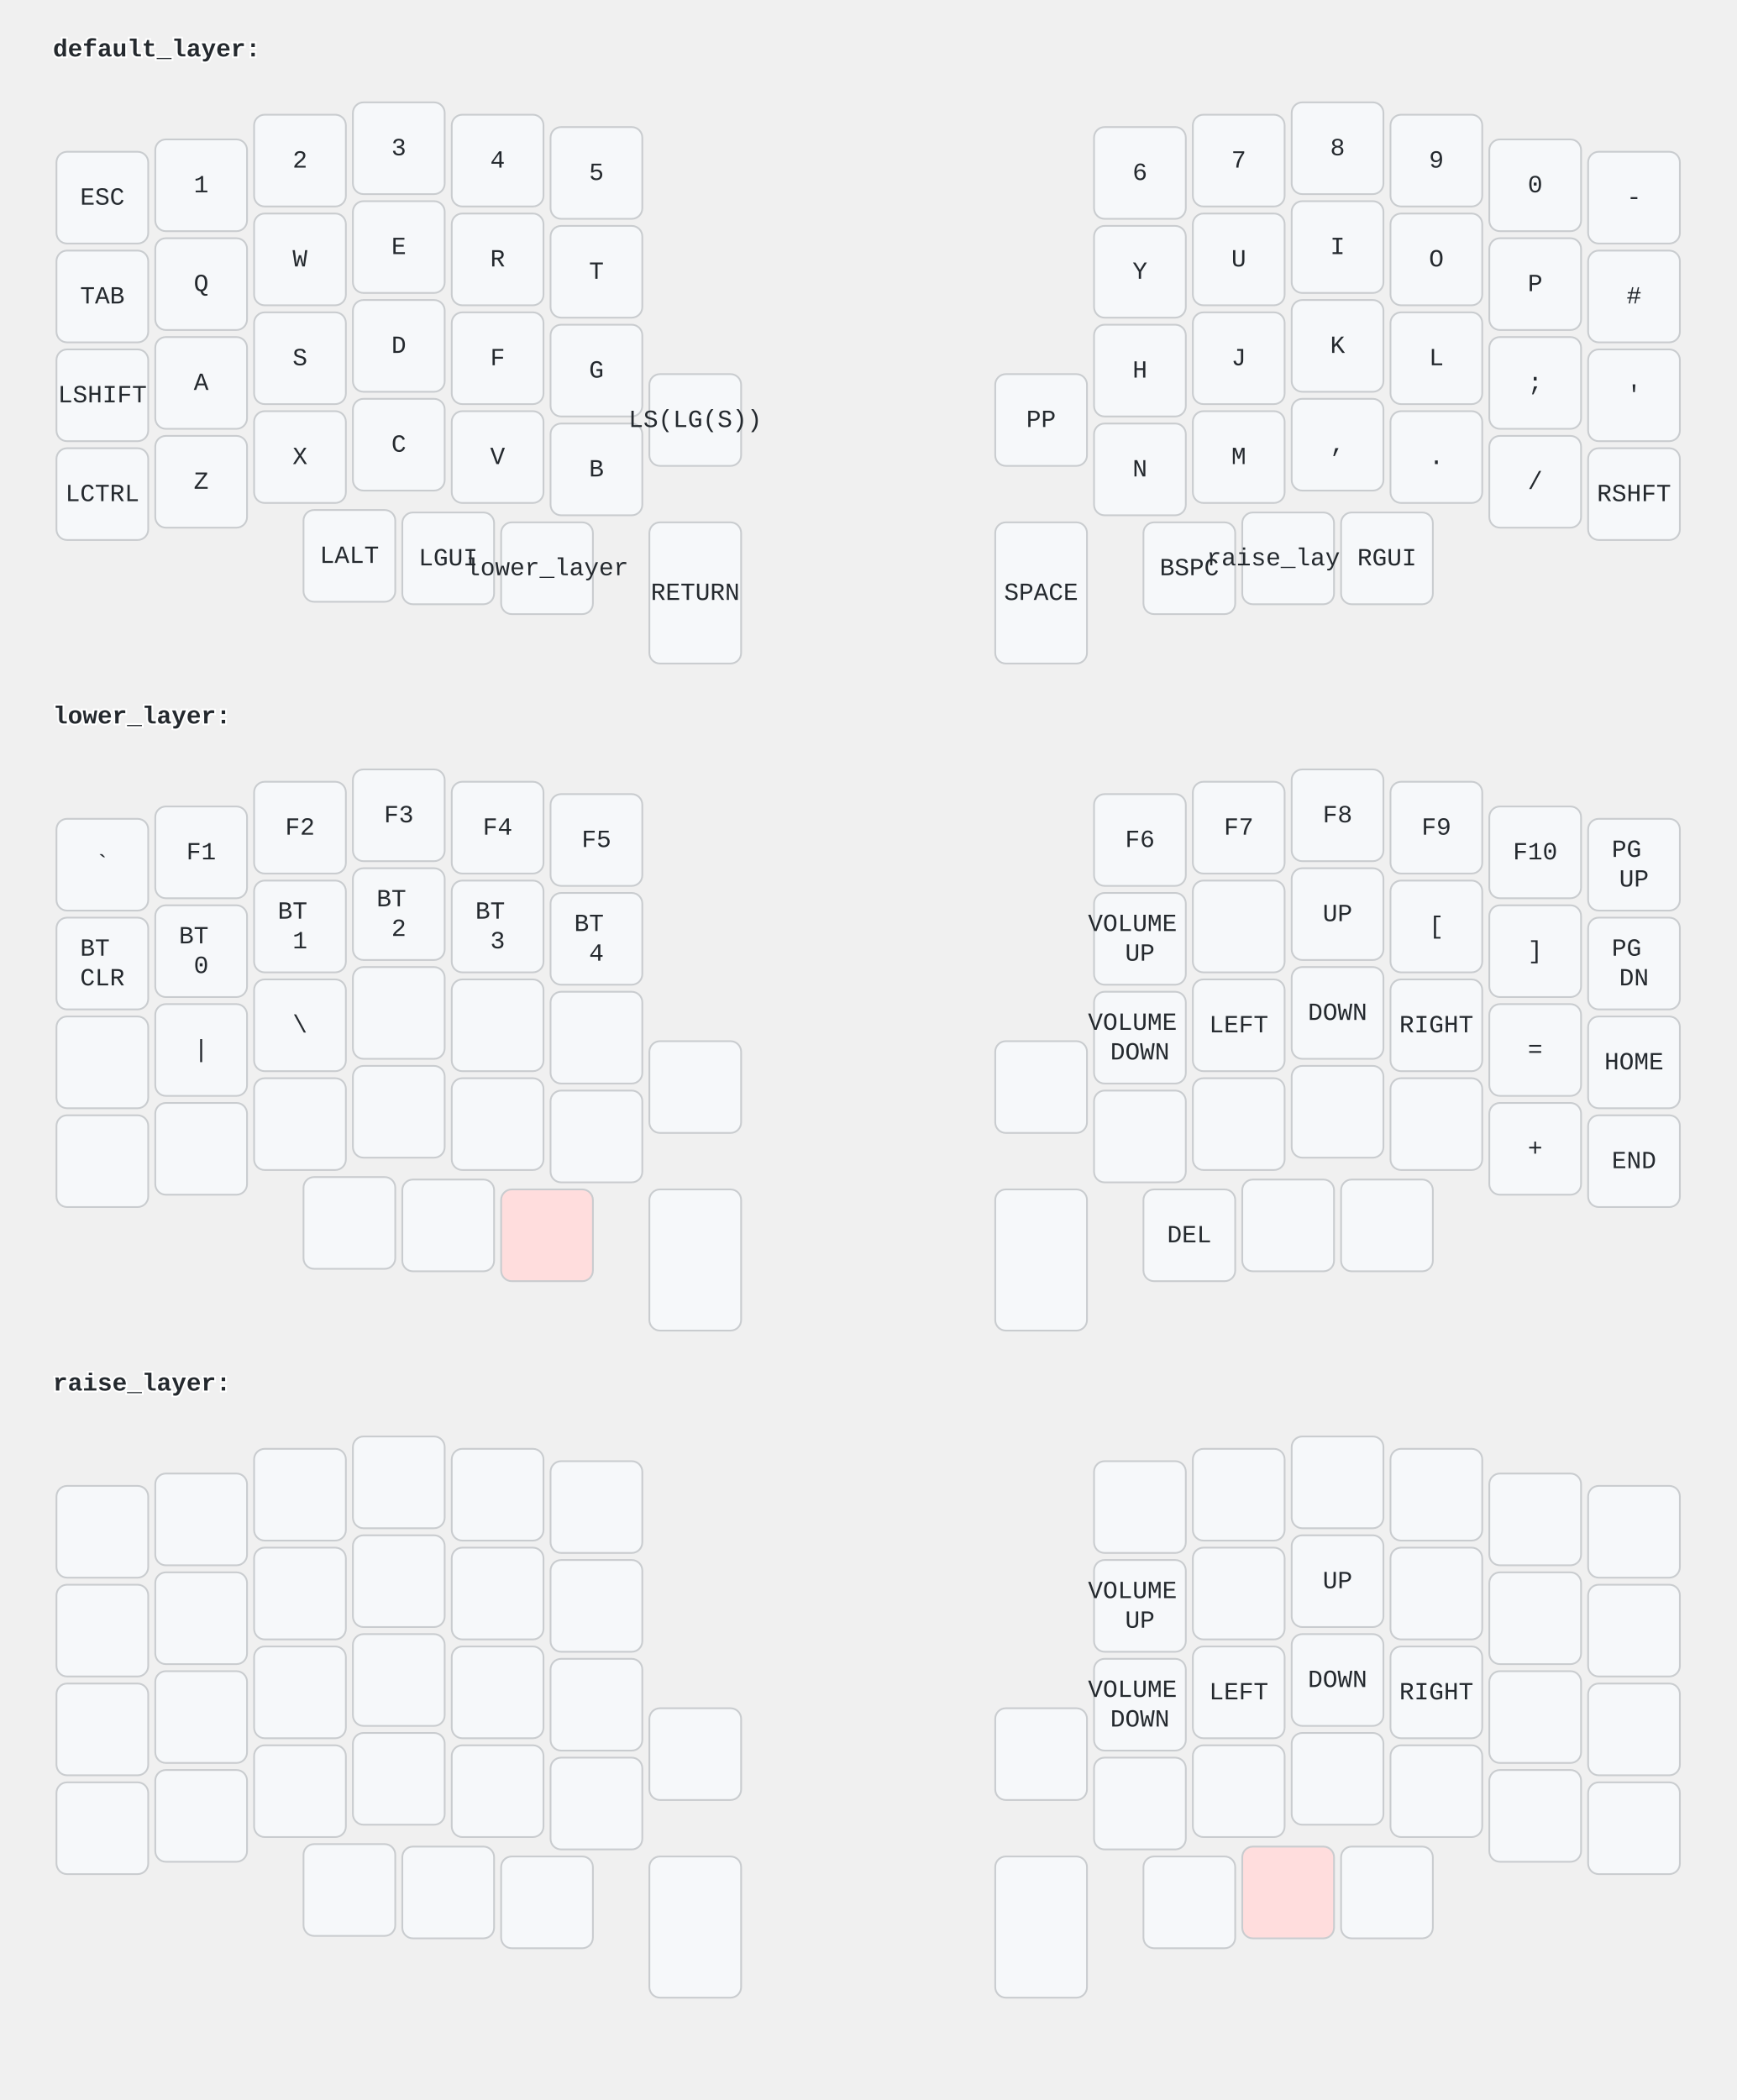
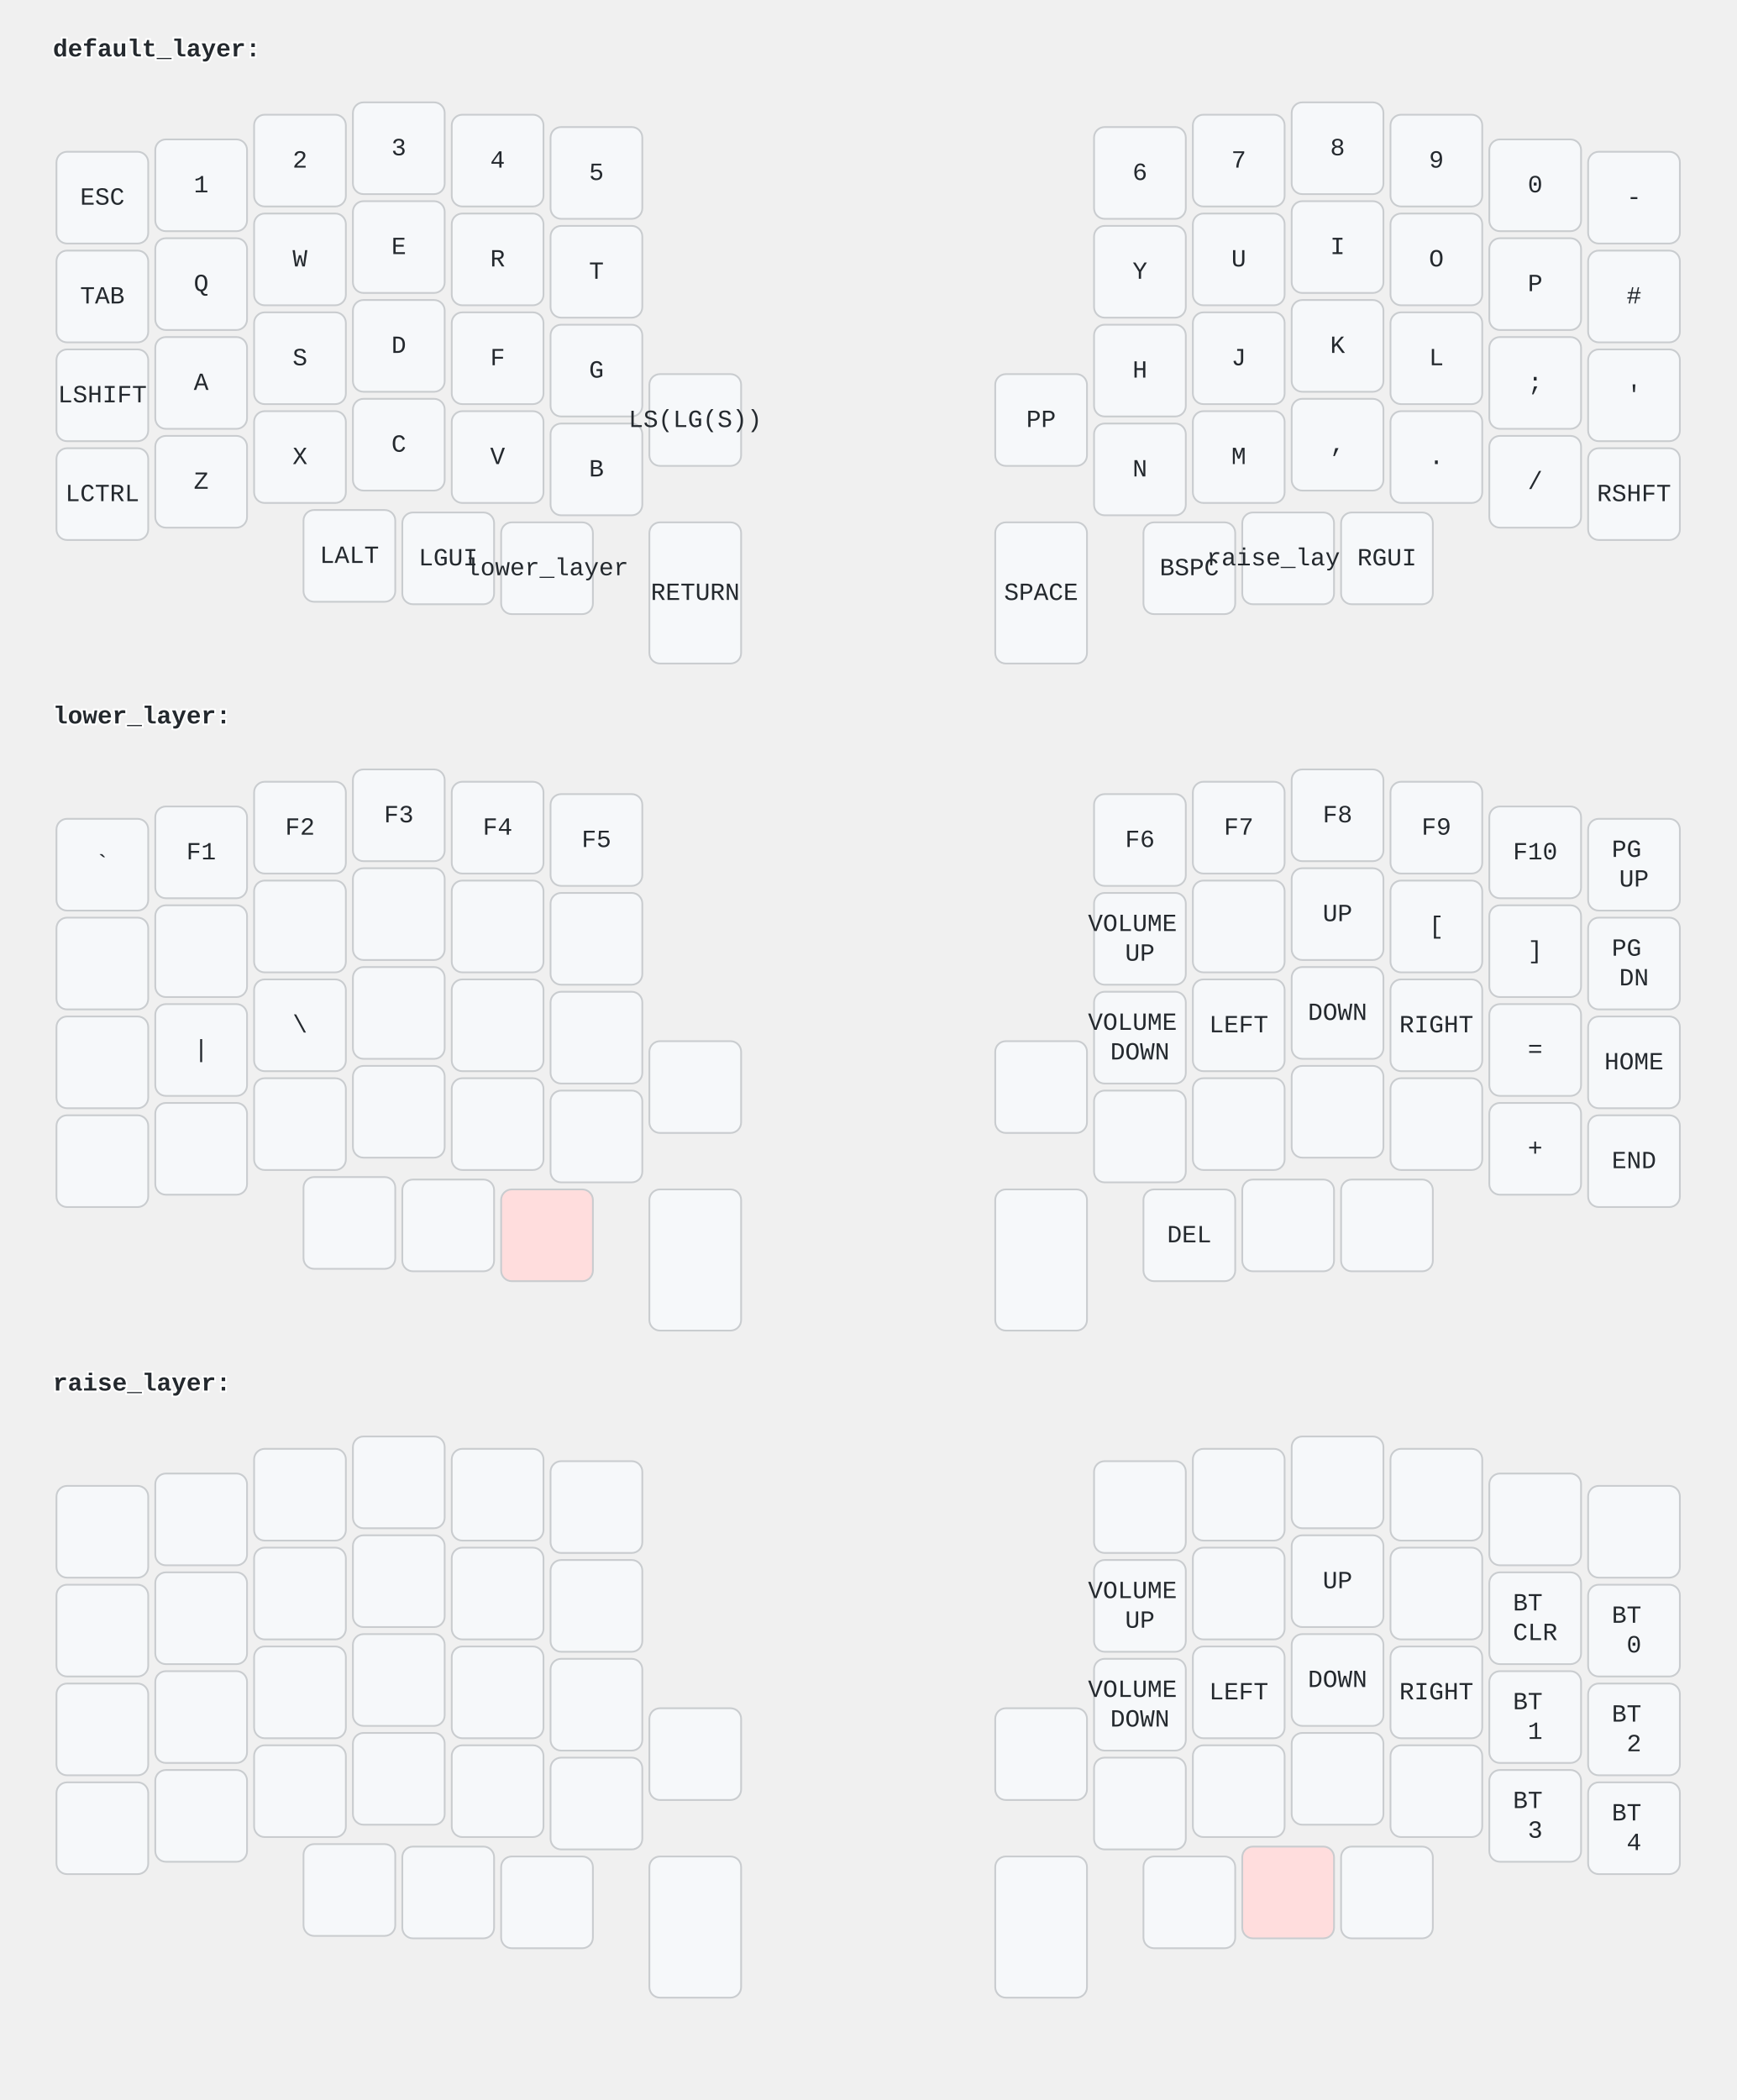
<svg xmlns="http://www.w3.org/2000/svg" width="984.0" height="1190.0" viewBox="0 0 984.0 1190.0">
  <style>/* font and background color specifications */
svg {
    font-family: SFMono-Regular,Consolas,Liberation Mono,Menlo,monospace;
    font-size: 14px;
    font-kerning: normal;
    text-rendering: optimizeLegibility;
    fill: #24292e;
}

/* default key styling */
rect {
    fill: #f6f8fa;
    stroke: #c9cccf;
    stroke-width: 1;
}

/* color accent for combo boxes */
rect.combo {
    fill: #cdf;
}

/* color accent for held keys */
rect.held, rect.combo.held {
    fill: #fdd;
}

/* color accent for ghost (optional) keys */
rect.ghost, rect.combo.ghost {
    fill: #ddd;
}

text {
    text-anchor: middle;
    dominant-baseline: middle;
}

/* styling for layer labels */
text.label {
    font-weight: bold;
    text-anchor: start;
    stroke: white;
    stroke-width: 2;
    paint-order: stroke;
}

/* styling for combo tap, and key hold/shifted label text */
text.combo, text.hold, text.shifted {
    font-size: 11px;
}

text.hold {
    text-anchor: middle;
    dominant-baseline: auto;
}

text.shifted {
    text-anchor: middle;
    dominant-baseline: hanging;
}

/* styling for hold/shifted label text in combo box */
text.combo.hold, text.combo.shifted {
    font-size: 8px;
}

/* styling for combo dendrons */
path {
    stroke-width: 1;
    stroke: gray;
    fill: none;
}
</style>
  <g class="layer-default_layer">
    <text x="30.0" y="28.0" class="label">default_layer:</text>
    <rect rx="6.0" ry="6.0" x="32.0" y="86.0" width="52.0" height="52.0" class="" />
    <text x="58.0" y="112.0" class="tap">ESC</text>
    <rect rx="6.0" ry="6.0" x="88.0" y="79.0" width="52.0" height="52.0" class="" />
    <text x="114.0" y="105.0" class="tap">1</text>
    <rect rx="6.0" ry="6.0" x="144.0" y="65.0" width="52.0" height="52.0" class="" />
    <text x="170.0" y="91.0" class="tap">2</text>
    <rect rx="6.0" ry="6.0" x="200.0" y="58.0" width="52.0" height="52.0" class="" />
    <text x="226.0" y="84.0" class="tap">3</text>
    <rect rx="6.0" ry="6.0" x="256.0" y="65.0" width="52.0" height="52.0" class="" />
    <text x="282.0" y="91.0" class="tap">4</text>
    <rect rx="6.0" ry="6.0" x="312.0" y="72.0" width="52.0" height="52.0" class="" />
    <text x="338.0" y="98.0" class="tap">5</text>
    <rect rx="6.0" ry="6.0" x="620.0" y="72.0" width="52.0" height="52.0" class="" />
    <text x="646.0" y="98.0" class="tap">6</text>
    <rect rx="6.0" ry="6.0" x="676.0" y="65.0" width="52.0" height="52.0" class="" />
    <text x="702.0" y="91.0" class="tap">7</text>
    <rect rx="6.0" ry="6.0" x="732.0" y="58.0" width="52.0" height="52.0" class="" />
    <text x="758.0" y="84.0" class="tap">8</text>
    <rect rx="6.0" ry="6.0" x="788.0" y="65.0" width="52.0" height="52.0" class="" />
    <text x="814.0" y="91.0" class="tap">9</text>
    <rect rx="6.0" ry="6.0" x="844.0" y="79.0" width="52.0" height="52.0" class="" />
    <text x="870.0" y="105.0" class="tap">0</text>
    <rect rx="6.0" ry="6.0" x="900.0" y="86.0" width="52.0" height="52.0" class="" />
    <text x="926.0" y="112.0" class="tap">-</text>
    <rect rx="6.0" ry="6.0" x="32.0" y="142.0" width="52.0" height="52.0" class="" />
    <text x="58.0" y="168.0" class="tap">TAB</text>
    <rect rx="6.0" ry="6.0" x="88.0" y="135.0" width="52.0" height="52.0" class="" />
    <text x="114.0" y="161.0" class="tap">Q</text>
    <rect rx="6.0" ry="6.0" x="144.0" y="121.0" width="52.0" height="52.0" class="" />
    <text x="170.0" y="147.0" class="tap">W</text>
    <rect rx="6.0" ry="6.0" x="200.0" y="114.0" width="52.0" height="52.0" class="" />
    <text x="226.0" y="140.0" class="tap">E</text>
    <rect rx="6.0" ry="6.0" x="256.0" y="121.0" width="52.0" height="52.0" class="" />
    <text x="282.0" y="147.0" class="tap">R</text>
    <rect rx="6.0" ry="6.0" x="312.0" y="128.0" width="52.0" height="52.0" class="" />
    <text x="338.0" y="154.0" class="tap">T</text>
    <rect rx="6.0" ry="6.0" x="620.0" y="128.0" width="52.0" height="52.0" class="" />
    <text x="646.0" y="154.0" class="tap">Y</text>
    <rect rx="6.0" ry="6.0" x="676.0" y="121.0" width="52.0" height="52.0" class="" />
    <text x="702.0" y="147.0" class="tap">U</text>
    <rect rx="6.0" ry="6.0" x="732.0" y="114.0" width="52.0" height="52.0" class="" />
    <text x="758.0" y="140.0" class="tap">I</text>
    <rect rx="6.0" ry="6.0" x="788.0" y="121.0" width="52.0" height="52.0" class="" />
    <text x="814.0" y="147.0" class="tap">O</text>
    <rect rx="6.0" ry="6.0" x="844.0" y="135.0" width="52.0" height="52.0" class="" />
    <text x="870.0" y="161.0" class="tap">P</text>
    <rect rx="6.0" ry="6.0" x="900.0" y="142.0" width="52.0" height="52.0" class="" />
    <text x="926.0" y="168.0" class="tap">#</text>
    <rect rx="6.0" ry="6.0" x="32.0" y="198.0" width="52.0" height="52.0" class="" />
    <text x="58.0" y="224.0" class="tap">LSHIFT</text>
    <rect rx="6.0" ry="6.0" x="88.0" y="191.0" width="52.0" height="52.0" class="" />
    <text x="114.0" y="217.0" class="tap">A</text>
    <rect rx="6.0" ry="6.0" x="144.0" y="177.0" width="52.0" height="52.0" class="" />
    <text x="170.0" y="203.0" class="tap">S</text>
    <rect rx="6.0" ry="6.0" x="200.0" y="170.0" width="52.0" height="52.0" class="" />
    <text x="226.0" y="196.0" class="tap">D</text>
    <rect rx="6.0" ry="6.0" x="256.0" y="177.0" width="52.0" height="52.0" class="" />
    <text x="282.0" y="203.0" class="tap">F</text>
    <rect rx="6.0" ry="6.0" x="312.0" y="184.0" width="52.0" height="52.0" class="" />
    <text x="338.0" y="210.0" class="tap">G</text>
    <rect rx="6.0" ry="6.0" x="620.0" y="184.0" width="52.0" height="52.0" class="" />
    <text x="646.0" y="210.0" class="tap">H</text>
    <rect rx="6.0" ry="6.0" x="676.0" y="177.0" width="52.0" height="52.0" class="" />
    <text x="702.0" y="203.0" class="tap">J</text>
    <rect rx="6.0" ry="6.0" x="732.0" y="170.0" width="52.0" height="52.0" class="" />
    <text x="758.0" y="196.0" class="tap">K</text>
    <rect rx="6.0" ry="6.0" x="788.0" y="177.0" width="52.0" height="52.0" class="" />
    <text x="814.0" y="203.0" class="tap">L</text>
    <rect rx="6.0" ry="6.0" x="844.0" y="191.0" width="52.0" height="52.0" class="" />
    <text x="870.0" y="217.0" class="tap">;</text>
    <rect rx="6.0" ry="6.0" x="900.0" y="198.0" width="52.0" height="52.0" class="" />
    <text x="926.0" y="224.0" class="tap">'</text>
    <rect rx="6.0" ry="6.0" x="32.0" y="254.0" width="52.0" height="52.0" class="" />
    <text x="58.0" y="280.0" class="tap">LCTRL</text>
    <rect rx="6.0" ry="6.0" x="88.0" y="247.0" width="52.0" height="52.0" class="" />
    <text x="114.0" y="273.0" class="tap">Z</text>
    <rect rx="6.0" ry="6.0" x="144.0" y="233.0" width="52.0" height="52.0" class="" />
    <text x="170.0" y="259.0" class="tap">X</text>
    <rect rx="6.0" ry="6.0" x="200.0" y="226.0" width="52.0" height="52.0" class="" />
    <text x="226.0" y="252.0" class="tap">C</text>
    <rect rx="6.0" ry="6.0" x="256.0" y="233.0" width="52.0" height="52.0" class="" />
    <text x="282.0" y="259.0" class="tap">V</text>
    <rect rx="6.0" ry="6.0" x="312.0" y="240.0" width="52.0" height="52.0" class="" />
    <text x="338.0" y="266.0" class="tap">B</text>
    <rect rx="6.0" ry="6.0" x="368.0" y="212.0" width="52.0" height="52.0" class="" />
    <text x="394.0" y="238.0" class="tap">LS(LG(S))</text>
    <rect rx="6.0" ry="6.0" x="564.0" y="212.0" width="52.0" height="52.0" class="" />
    <text x="590.0" y="238.0" class="tap">PP</text>
    <rect rx="6.0" ry="6.0" x="620.0" y="240.0" width="52.0" height="52.0" class="" />
    <text x="646.0" y="266.0" class="tap">N</text>
    <rect rx="6.0" ry="6.0" x="676.0" y="233.0" width="52.0" height="52.0" class="" />
    <text x="702.0" y="259.0" class="tap">M</text>
    <rect rx="6.0" ry="6.0" x="732.0" y="226.0" width="52.0" height="52.0" class="" />
    <text x="758.0" y="252.0" class="tap">,</text>
    <rect rx="6.0" ry="6.0" x="788.0" y="233.0" width="52.0" height="52.0" class="" />
    <text x="814.0" y="259.0" class="tap">.</text>
    <rect rx="6.0" ry="6.0" x="844.0" y="247.0" width="52.0" height="52.0" class="" />
    <text x="870.0" y="273.0" class="tap">/</text>
    <rect rx="6.0" ry="6.0" x="900.0" y="254.0" width="52.0" height="52.0" class="" />
    <text x="926.0" y="280.0" class="tap">RSHFT</text>
    <rect rx="6.0" ry="6.0" x="172.0" y="289.0" width="52.0" height="52.0" class="" />
    <text x="198.0" y="315.0" class="tap">LALT</text>
    <rect rx="6.0" ry="6.0" x="228.0" y="290.4" width="52.0" height="52.0" class="" />
    <text x="254.0" y="316.4" class="tap">LGUI</text>
    <rect rx="6.0" ry="6.0" x="284.0" y="296.0" width="52.0" height="52.0" class="" />
    <text x="310.0" y="322.0" class="tap">lower_layer</text>
    <rect rx="6.0" ry="6.0" x="368.0" y="296.0" width="52.0" height="80.0" class="" />
    <text x="394.0" y="336.0" class="tap">RETURN</text>
    <rect rx="6.0" ry="6.0" x="564.0" y="296.0" width="52.0" height="80.0" class="" />
    <text x="590.0" y="336.0" class="tap">SPACE</text>
    <rect rx="6.0" ry="6.0" x="648.0" y="296.0" width="52.0" height="52.0" class="" />
    <text x="674.0" y="322.0" class="tap">BSPC</text>
    <rect rx="6.0" ry="6.0" x="704.0" y="290.4" width="52.0" height="52.0" class="" />
    <text x="730.0" y="316.4" class="tap">raise_layer</text>
    <rect rx="6.0" ry="6.0" x="760.0" y="290.4" width="52.0" height="52.0" class="" />
    <text x="786.0" y="316.4" class="tap">RGUI</text>
  </g>
  <g class="layer-lower_layer">
    <text x="30.0" y="406.0" class="label">lower_layer:</text>
    <rect rx="6.0" ry="6.0" x="32.0" y="464.0" width="52.0" height="52.0" class="" />
    <text x="58.0" y="490.0" class="tap">`</text>
    <rect rx="6.0" ry="6.0" x="88.0" y="457.0" width="52.0" height="52.0" class="" />
    <text x="114.0" y="483.0" class="tap">F1</text>
    <rect rx="6.0" ry="6.0" x="144.0" y="443.0" width="52.0" height="52.0" class="" />
    <text x="170.0" y="469.0" class="tap">F2</text>
    <rect rx="6.0" ry="6.0" x="200.0" y="436.0" width="52.0" height="52.0" class="" />
    <text x="226.0" y="462.0" class="tap">F3</text>
    <rect rx="6.0" ry="6.0" x="256.0" y="443.0" width="52.0" height="52.0" class="" />
    <text x="282.0" y="469.0" class="tap">F4</text>
    <rect rx="6.0" ry="6.0" x="312.0" y="450.0" width="52.0" height="52.0" class="" />
    <text x="338.0" y="476.0" class="tap">F5</text>
    <rect rx="6.0" ry="6.0" x="620.0" y="450.0" width="52.0" height="52.0" class="" />
    <text x="646.0" y="476.0" class="tap">F6</text>
    <rect rx="6.0" ry="6.0" x="676.0" y="443.0" width="52.0" height="52.0" class="" />
    <text x="702.0" y="469.0" class="tap">F7</text>
    <rect rx="6.0" ry="6.0" x="732.0" y="436.0" width="52.0" height="52.0" class="" />
    <text x="758.0" y="462.0" class="tap">F8</text>
    <rect rx="6.0" ry="6.0" x="788.0" y="443.0" width="52.0" height="52.0" class="" />
    <text x="814.0" y="469.0" class="tap">F9</text>
    <rect rx="6.0" ry="6.0" x="844.0" y="457.0" width="52.0" height="52.0" class="" />
    <text x="870.0" y="483.0" class="tap">F10</text>
    <rect rx="6.0" ry="6.0" x="900.0" y="464.0" width="52.0" height="52.0" class="" />
    <text x="926.0" y="490.0" class="tap">
      <tspan x="926.0" dy="-0.6em">PG</tspan>
      <tspan x="926.0" dy="1.2em">UP</tspan>
    </text>
    <rect rx="6.0" ry="6.0" x="32.0" y="520.0" width="52.0" height="52.0" class="" />
-     <text x="58.0" y="546.0" class="tap">
-       <tspan x="58.0" dy="-0.6em">BT</tspan>
-       <tspan x="58.0" dy="1.2em">CLR</tspan>
-     </text>
    <rect rx="6.0" ry="6.0" x="88.0" y="513.0" width="52.0" height="52.0" class="" />
-     <text x="114.0" y="539.0" class="tap">
-       <tspan x="114.0" dy="-0.6em">BT</tspan>
-       <tspan x="114.0" dy="1.2em">0</tspan>
-     </text>
    <rect rx="6.0" ry="6.0" x="144.0" y="499.0" width="52.0" height="52.0" class="" />
-     <text x="170.0" y="525.0" class="tap">
-       <tspan x="170.0" dy="-0.6em">BT</tspan>
-       <tspan x="170.0" dy="1.2em">1</tspan>
-     </text>
    <rect rx="6.0" ry="6.0" x="200.0" y="492.0" width="52.0" height="52.0" class="" />
-     <text x="226.0" y="518.0" class="tap">
-       <tspan x="226.0" dy="-0.6em">BT</tspan>
-       <tspan x="226.0" dy="1.2em">2</tspan>
-     </text>
    <rect rx="6.0" ry="6.0" x="256.0" y="499.0" width="52.0" height="52.0" class="" />
-     <text x="282.0" y="525.0" class="tap">
-       <tspan x="282.0" dy="-0.6em">BT</tspan>
-       <tspan x="282.0" dy="1.2em">3</tspan>
-     </text>
    <rect rx="6.0" ry="6.0" x="312.0" y="506.0" width="52.0" height="52.0" class="" />
-     <text x="338.0" y="532.0" class="tap">
-       <tspan x="338.0" dy="-0.6em">BT</tspan>
-       <tspan x="338.0" dy="1.2em">4</tspan>
-     </text>
    <rect rx="6.0" ry="6.0" x="620.0" y="506.0" width="52.0" height="52.0" class="" />
    <text x="646.0" y="532.0" class="tap">
      <tspan x="646.0" dy="-0.6em">VOLUME</tspan>
      <tspan x="646.0" dy="1.2em">UP</tspan>
    </text>
    <rect rx="6.0" ry="6.0" x="676.0" y="499.0" width="52.0" height="52.0" class="" />
    <rect rx="6.0" ry="6.0" x="732.0" y="492.0" width="52.0" height="52.0" class="" />
    <text x="758.0" y="518.0" class="tap">UP</text>
    <rect rx="6.0" ry="6.0" x="788.0" y="499.0" width="52.0" height="52.0" class="" />
    <text x="814.0" y="525.0" class="tap">[</text>
    <rect rx="6.0" ry="6.0" x="844.0" y="513.0" width="52.0" height="52.0" class="" />
    <text x="870.0" y="539.0" class="tap">]</text>
    <rect rx="6.0" ry="6.0" x="900.0" y="520.0" width="52.0" height="52.0" class="" />
    <text x="926.0" y="546.0" class="tap">
      <tspan x="926.0" dy="-0.6em">PG</tspan>
      <tspan x="926.0" dy="1.2em">DN</tspan>
    </text>
    <rect rx="6.0" ry="6.0" x="32.0" y="576.0" width="52.0" height="52.0" class="" />
    <rect rx="6.0" ry="6.0" x="88.0" y="569.0" width="52.0" height="52.0" class="" />
    <text x="114.0" y="595.0" class="tap">|</text>
    <rect rx="6.0" ry="6.0" x="144.0" y="555.0" width="52.0" height="52.0" class="" />
    <text x="170.0" y="581.0" class="tap">\</text>
    <rect rx="6.0" ry="6.0" x="200.0" y="548.0" width="52.0" height="52.0" class="" />
    <rect rx="6.0" ry="6.0" x="256.0" y="555.0" width="52.0" height="52.0" class="" />
    <rect rx="6.0" ry="6.0" x="312.0" y="562.0" width="52.0" height="52.0" class="" />
    <rect rx="6.0" ry="6.0" x="620.0" y="562.0" width="52.0" height="52.0" class="" />
    <text x="646.0" y="588.0" class="tap">
      <tspan x="646.0" dy="-0.6em">VOLUME</tspan>
      <tspan x="646.0" dy="1.2em">DOWN</tspan>
    </text>
    <rect rx="6.0" ry="6.0" x="676.0" y="555.0" width="52.0" height="52.0" class="" />
    <text x="702.0" y="581.0" class="tap">LEFT</text>
    <rect rx="6.0" ry="6.0" x="732.0" y="548.0" width="52.0" height="52.0" class="" />
    <text x="758.0" y="574.0" class="tap">DOWN</text>
    <rect rx="6.0" ry="6.0" x="788.0" y="555.0" width="52.0" height="52.0" class="" />
    <text x="814.0" y="581.0" class="tap">RIGHT</text>
    <rect rx="6.0" ry="6.0" x="844.0" y="569.0" width="52.0" height="52.0" class="" />
    <text x="870.0" y="595.0" class="tap">=</text>
    <rect rx="6.0" ry="6.0" x="900.0" y="576.0" width="52.0" height="52.0" class="" />
    <text x="926.0" y="602.0" class="tap">HOME</text>
    <rect rx="6.0" ry="6.0" x="32.0" y="632.0" width="52.0" height="52.0" class="" />
    <rect rx="6.0" ry="6.0" x="88.0" y="625.0" width="52.0" height="52.0" class="" />
    <rect rx="6.0" ry="6.0" x="144.0" y="611.0" width="52.0" height="52.0" class="" />
    <rect rx="6.0" ry="6.0" x="200.0" y="604.0" width="52.0" height="52.0" class="" />
    <rect rx="6.0" ry="6.0" x="256.0" y="611.0" width="52.0" height="52.0" class="" />
    <rect rx="6.0" ry="6.0" x="312.0" y="618.0" width="52.0" height="52.0" class="" />
    <rect rx="6.0" ry="6.0" x="368.0" y="590.0" width="52.0" height="52.0" class="" />
    <rect rx="6.0" ry="6.0" x="564.0" y="590.0" width="52.0" height="52.0" class="" />
    <rect rx="6.0" ry="6.0" x="620.0" y="618.0" width="52.0" height="52.0" class="" />
    <rect rx="6.0" ry="6.0" x="676.0" y="611.0" width="52.0" height="52.0" class="" />
    <rect rx="6.0" ry="6.0" x="732.0" y="604.0" width="52.0" height="52.0" class="" />
    <rect rx="6.0" ry="6.0" x="788.0" y="611.0" width="52.0" height="52.0" class="" />
    <rect rx="6.0" ry="6.0" x="844.0" y="625.0" width="52.0" height="52.0" class="" />
    <text x="870.0" y="651.0" class="tap">+</text>
    <rect rx="6.0" ry="6.0" x="900.0" y="632.0" width="52.0" height="52.0" class="" />
    <text x="926.0" y="658.0" class="tap">END</text>
    <rect rx="6.0" ry="6.0" x="172.0" y="667.0" width="52.0" height="52.0" class="" />
    <rect rx="6.0" ry="6.0" x="228.0" y="668.4" width="52.0" height="52.0" class="" />
    <rect rx="6.0" ry="6.0" x="284.0" y="674.0" width="52.0" height="52.0" class="held" />
    <rect rx="6.0" ry="6.0" x="368.0" y="674.0" width="52.0" height="80.0" class="" />
    <rect rx="6.0" ry="6.0" x="564.0" y="674.0" width="52.0" height="80.0" class="" />
    <rect rx="6.0" ry="6.0" x="648.0" y="674.0" width="52.0" height="52.0" class="" />
    <text x="674.0" y="700.0" class="tap">DEL</text>
    <rect rx="6.0" ry="6.0" x="704.0" y="668.4" width="52.0" height="52.0" class="" />
    <rect rx="6.0" ry="6.0" x="760.0" y="668.4" width="52.0" height="52.0" class="" />
  </g>
  <g class="layer-raise_layer">
    <text x="30.0" y="784.0" class="label">raise_layer:</text>
    <rect rx="6.0" ry="6.0" x="32.0" y="842.0" width="52.0" height="52.0" class="" />
    <rect rx="6.0" ry="6.0" x="88.0" y="835.0" width="52.0" height="52.0" class="" />
    <rect rx="6.0" ry="6.0" x="144.0" y="821.0" width="52.0" height="52.0" class="" />
    <rect rx="6.0" ry="6.0" x="200.0" y="814.0" width="52.0" height="52.0" class="" />
    <rect rx="6.0" ry="6.0" x="256.0" y="821.0" width="52.0" height="52.0" class="" />
    <rect rx="6.0" ry="6.0" x="312.0" y="828.0" width="52.0" height="52.0" class="" />
    <rect rx="6.0" ry="6.0" x="620.0" y="828.0" width="52.0" height="52.0" class="" />
    <rect rx="6.0" ry="6.0" x="676.0" y="821.0" width="52.0" height="52.0" class="" />
    <rect rx="6.0" ry="6.0" x="732.0" y="814.0" width="52.0" height="52.0" class="" />
    <rect rx="6.0" ry="6.0" x="788.0" y="821.0" width="52.0" height="52.0" class="" />
    <rect rx="6.0" ry="6.0" x="844.0" y="835.0" width="52.0" height="52.0" class="" />
    <rect rx="6.0" ry="6.0" x="900.0" y="842.0" width="52.0" height="52.0" class="" />
    <rect rx="6.0" ry="6.0" x="32.0" y="898.0" width="52.0" height="52.0" class="" />
    <rect rx="6.0" ry="6.0" x="88.0" y="891.0" width="52.0" height="52.0" class="" />
    <rect rx="6.0" ry="6.0" x="144.0" y="877.0" width="52.0" height="52.0" class="" />
    <rect rx="6.0" ry="6.0" x="200.0" y="870.0" width="52.0" height="52.0" class="" />
    <rect rx="6.0" ry="6.0" x="256.0" y="877.0" width="52.0" height="52.0" class="" />
    <rect rx="6.0" ry="6.0" x="312.0" y="884.0" width="52.0" height="52.0" class="" />
    <rect rx="6.0" ry="6.0" x="620.0" y="884.0" width="52.0" height="52.0" class="" />
    <text x="646.0" y="910.0" class="tap">
      <tspan x="646.0" dy="-0.6em">VOLUME</tspan>
      <tspan x="646.0" dy="1.2em">UP</tspan>
    </text>
    <rect rx="6.0" ry="6.0" x="676.0" y="877.0" width="52.0" height="52.0" class="" />
    <rect rx="6.0" ry="6.0" x="732.0" y="870.0" width="52.0" height="52.0" class="" />
    <text x="758.0" y="896.0" class="tap">UP</text>
    <rect rx="6.0" ry="6.0" x="788.0" y="877.0" width="52.0" height="52.0" class="" />
    <rect rx="6.0" ry="6.0" x="844.0" y="891.0" width="52.0" height="52.0" class="" />
+     <text x="870.0" y="917.0" class="tap">
+       <tspan x="870.0" dy="-0.6em">BT</tspan>
+       <tspan x="870.0" dy="1.2em">CLR</tspan>
+     </text>
    <rect rx="6.0" ry="6.0" x="900.0" y="898.0" width="52.0" height="52.0" class="" />
+     <text x="926.0" y="924.0" class="tap">
+       <tspan x="926.0" dy="-0.6em">BT</tspan>
+       <tspan x="926.0" dy="1.2em">0</tspan>
+     </text>
    <rect rx="6.0" ry="6.0" x="32.0" y="954.0" width="52.0" height="52.0" class="" />
    <rect rx="6.0" ry="6.0" x="88.0" y="947.0" width="52.0" height="52.0" class="" />
    <rect rx="6.0" ry="6.0" x="144.0" y="933.0" width="52.0" height="52.0" class="" />
    <rect rx="6.0" ry="6.0" x="200.0" y="926.0" width="52.0" height="52.0" class="" />
    <rect rx="6.0" ry="6.0" x="256.0" y="933.0" width="52.0" height="52.0" class="" />
    <rect rx="6.0" ry="6.0" x="312.0" y="940.0" width="52.0" height="52.0" class="" />
    <rect rx="6.0" ry="6.0" x="620.0" y="940.0" width="52.0" height="52.0" class="" />
    <text x="646.0" y="966.0" class="tap">
      <tspan x="646.0" dy="-0.6em">VOLUME</tspan>
      <tspan x="646.0" dy="1.2em">DOWN</tspan>
    </text>
    <rect rx="6.0" ry="6.0" x="676.0" y="933.0" width="52.0" height="52.0" class="" />
    <text x="702.0" y="959.0" class="tap">LEFT</text>
    <rect rx="6.0" ry="6.0" x="732.0" y="926.0" width="52.0" height="52.0" class="" />
    <text x="758.0" y="952.0" class="tap">DOWN</text>
    <rect rx="6.0" ry="6.0" x="788.0" y="933.0" width="52.0" height="52.0" class="" />
    <text x="814.0" y="959.0" class="tap">RIGHT</text>
    <rect rx="6.0" ry="6.0" x="844.0" y="947.0" width="52.0" height="52.0" class="" />
+     <text x="870.0" y="973.0" class="tap">
+       <tspan x="870.0" dy="-0.6em">BT</tspan>
+       <tspan x="870.0" dy="1.2em">1</tspan>
+     </text>
    <rect rx="6.0" ry="6.0" x="900.0" y="954.0" width="52.0" height="52.0" class="" />
+     <text x="926.0" y="980.0" class="tap">
+       <tspan x="926.0" dy="-0.6em">BT</tspan>
+       <tspan x="926.0" dy="1.2em">2</tspan>
+     </text>
    <rect rx="6.0" ry="6.0" x="32.0" y="1010.0" width="52.0" height="52.0" class="" />
    <rect rx="6.0" ry="6.0" x="88.0" y="1003.0" width="52.0" height="52.0" class="" />
    <rect rx="6.0" ry="6.0" x="144.0" y="989.0" width="52.0" height="52.0" class="" />
    <rect rx="6.0" ry="6.0" x="200.0" y="982.0" width="52.0" height="52.0" class="" />
    <rect rx="6.0" ry="6.0" x="256.0" y="989.0" width="52.0" height="52.0" class="" />
    <rect rx="6.0" ry="6.0" x="312.0" y="996.0" width="52.0" height="52.0" class="" />
    <rect rx="6.0" ry="6.0" x="368.0" y="968.0" width="52.0" height="52.0" class="" />
    <rect rx="6.0" ry="6.0" x="564.0" y="968.0" width="52.0" height="52.0" class="" />
    <rect rx="6.0" ry="6.0" x="620.0" y="996.0" width="52.0" height="52.0" class="" />
    <rect rx="6.0" ry="6.0" x="676.0" y="989.0" width="52.0" height="52.0" class="" />
    <rect rx="6.0" ry="6.0" x="732.0" y="982.0" width="52.0" height="52.0" class="" />
    <rect rx="6.0" ry="6.0" x="788.0" y="989.0" width="52.0" height="52.0" class="" />
    <rect rx="6.0" ry="6.0" x="844.0" y="1003.0" width="52.0" height="52.0" class="" />
+     <text x="870.0" y="1029.0" class="tap">
+       <tspan x="870.0" dy="-0.6em">BT</tspan>
+       <tspan x="870.0" dy="1.2em">3</tspan>
+     </text>
    <rect rx="6.0" ry="6.0" x="900.0" y="1010.0" width="52.0" height="52.0" class="" />
+     <text x="926.0" y="1036.0" class="tap">
+       <tspan x="926.0" dy="-0.6em">BT</tspan>
+       <tspan x="926.0" dy="1.2em">4</tspan>
+     </text>
    <rect rx="6.0" ry="6.0" x="172.0" y="1045.0" width="52.0" height="52.0" class="" />
    <rect rx="6.0" ry="6.0" x="228.0" y="1046.4" width="52.0" height="52.0" class="" />
    <rect rx="6.0" ry="6.0" x="284.0" y="1052.0" width="52.0" height="52.0" class="" />
    <rect rx="6.0" ry="6.0" x="368.0" y="1052.0" width="52.0" height="80.0" class="" />
    <rect rx="6.0" ry="6.0" x="564.0" y="1052.0" width="52.0" height="80.0" class="" />
    <rect rx="6.0" ry="6.0" x="648.0" y="1052.0" width="52.0" height="52.0" class="" />
    <rect rx="6.0" ry="6.0" x="704.0" y="1046.4" width="52.0" height="52.0" class="held" />
    <rect rx="6.0" ry="6.0" x="760.0" y="1046.4" width="52.0" height="52.0" class="" />
  </g>
</svg>
